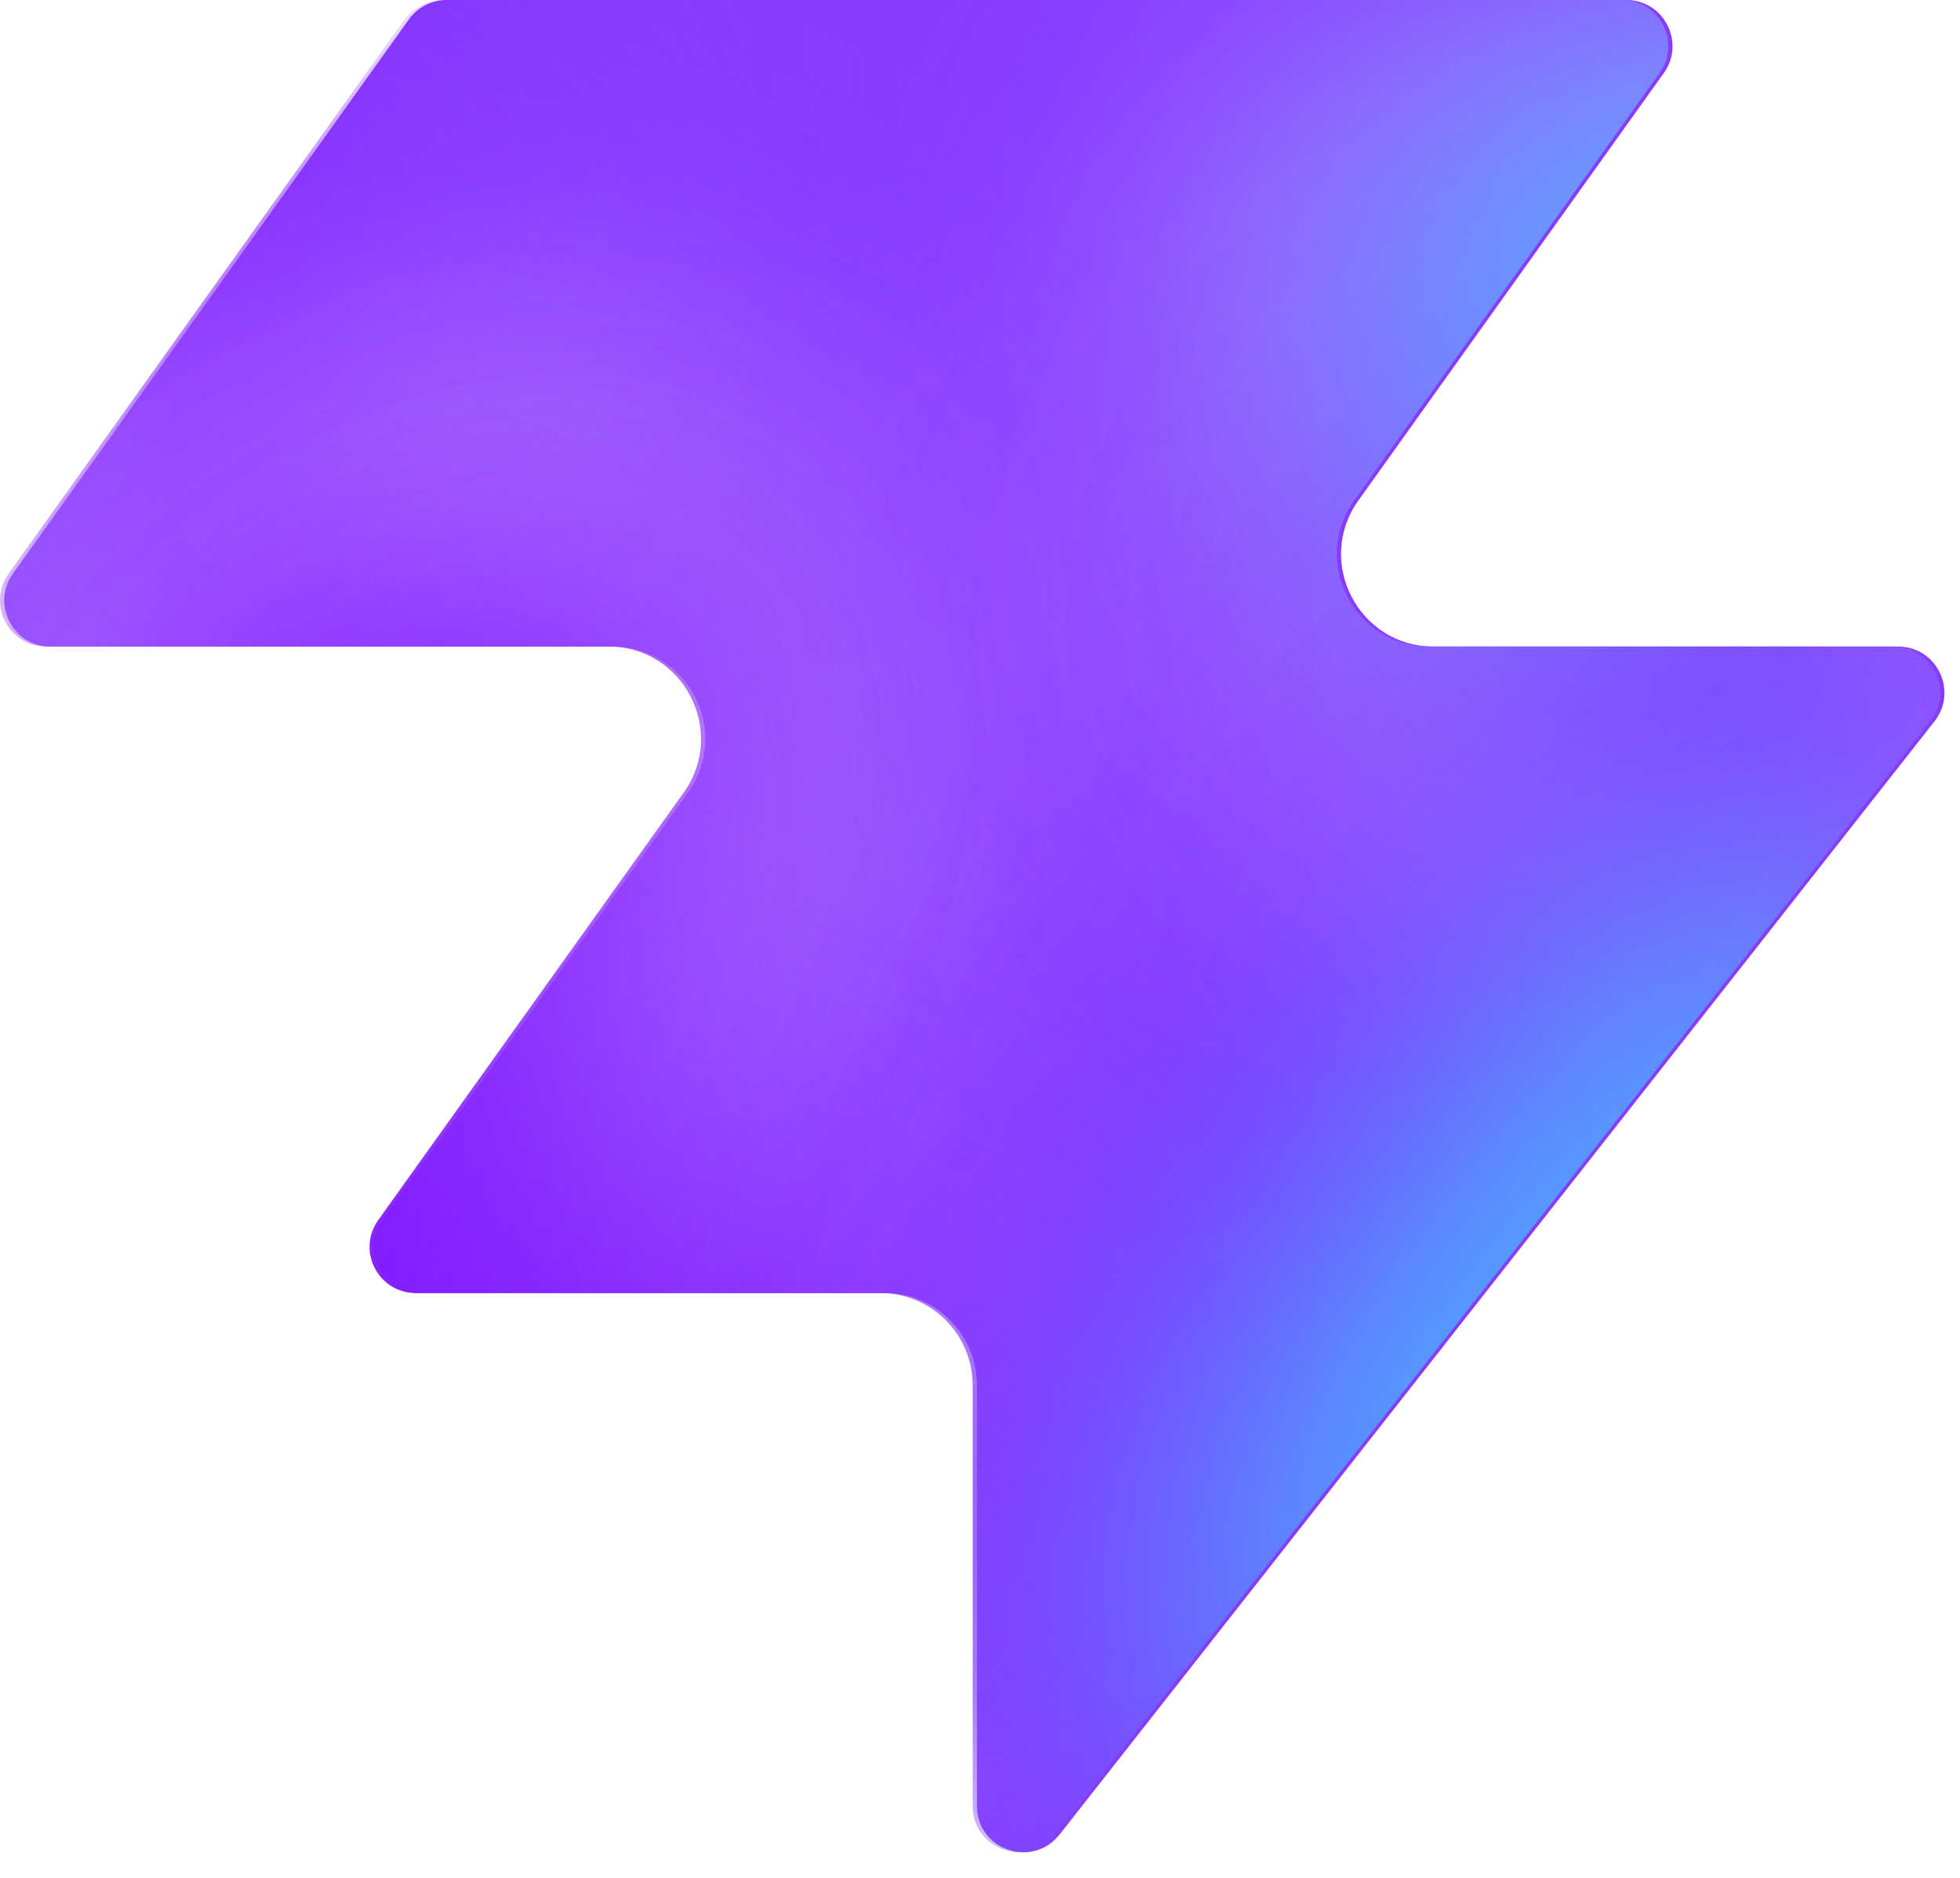
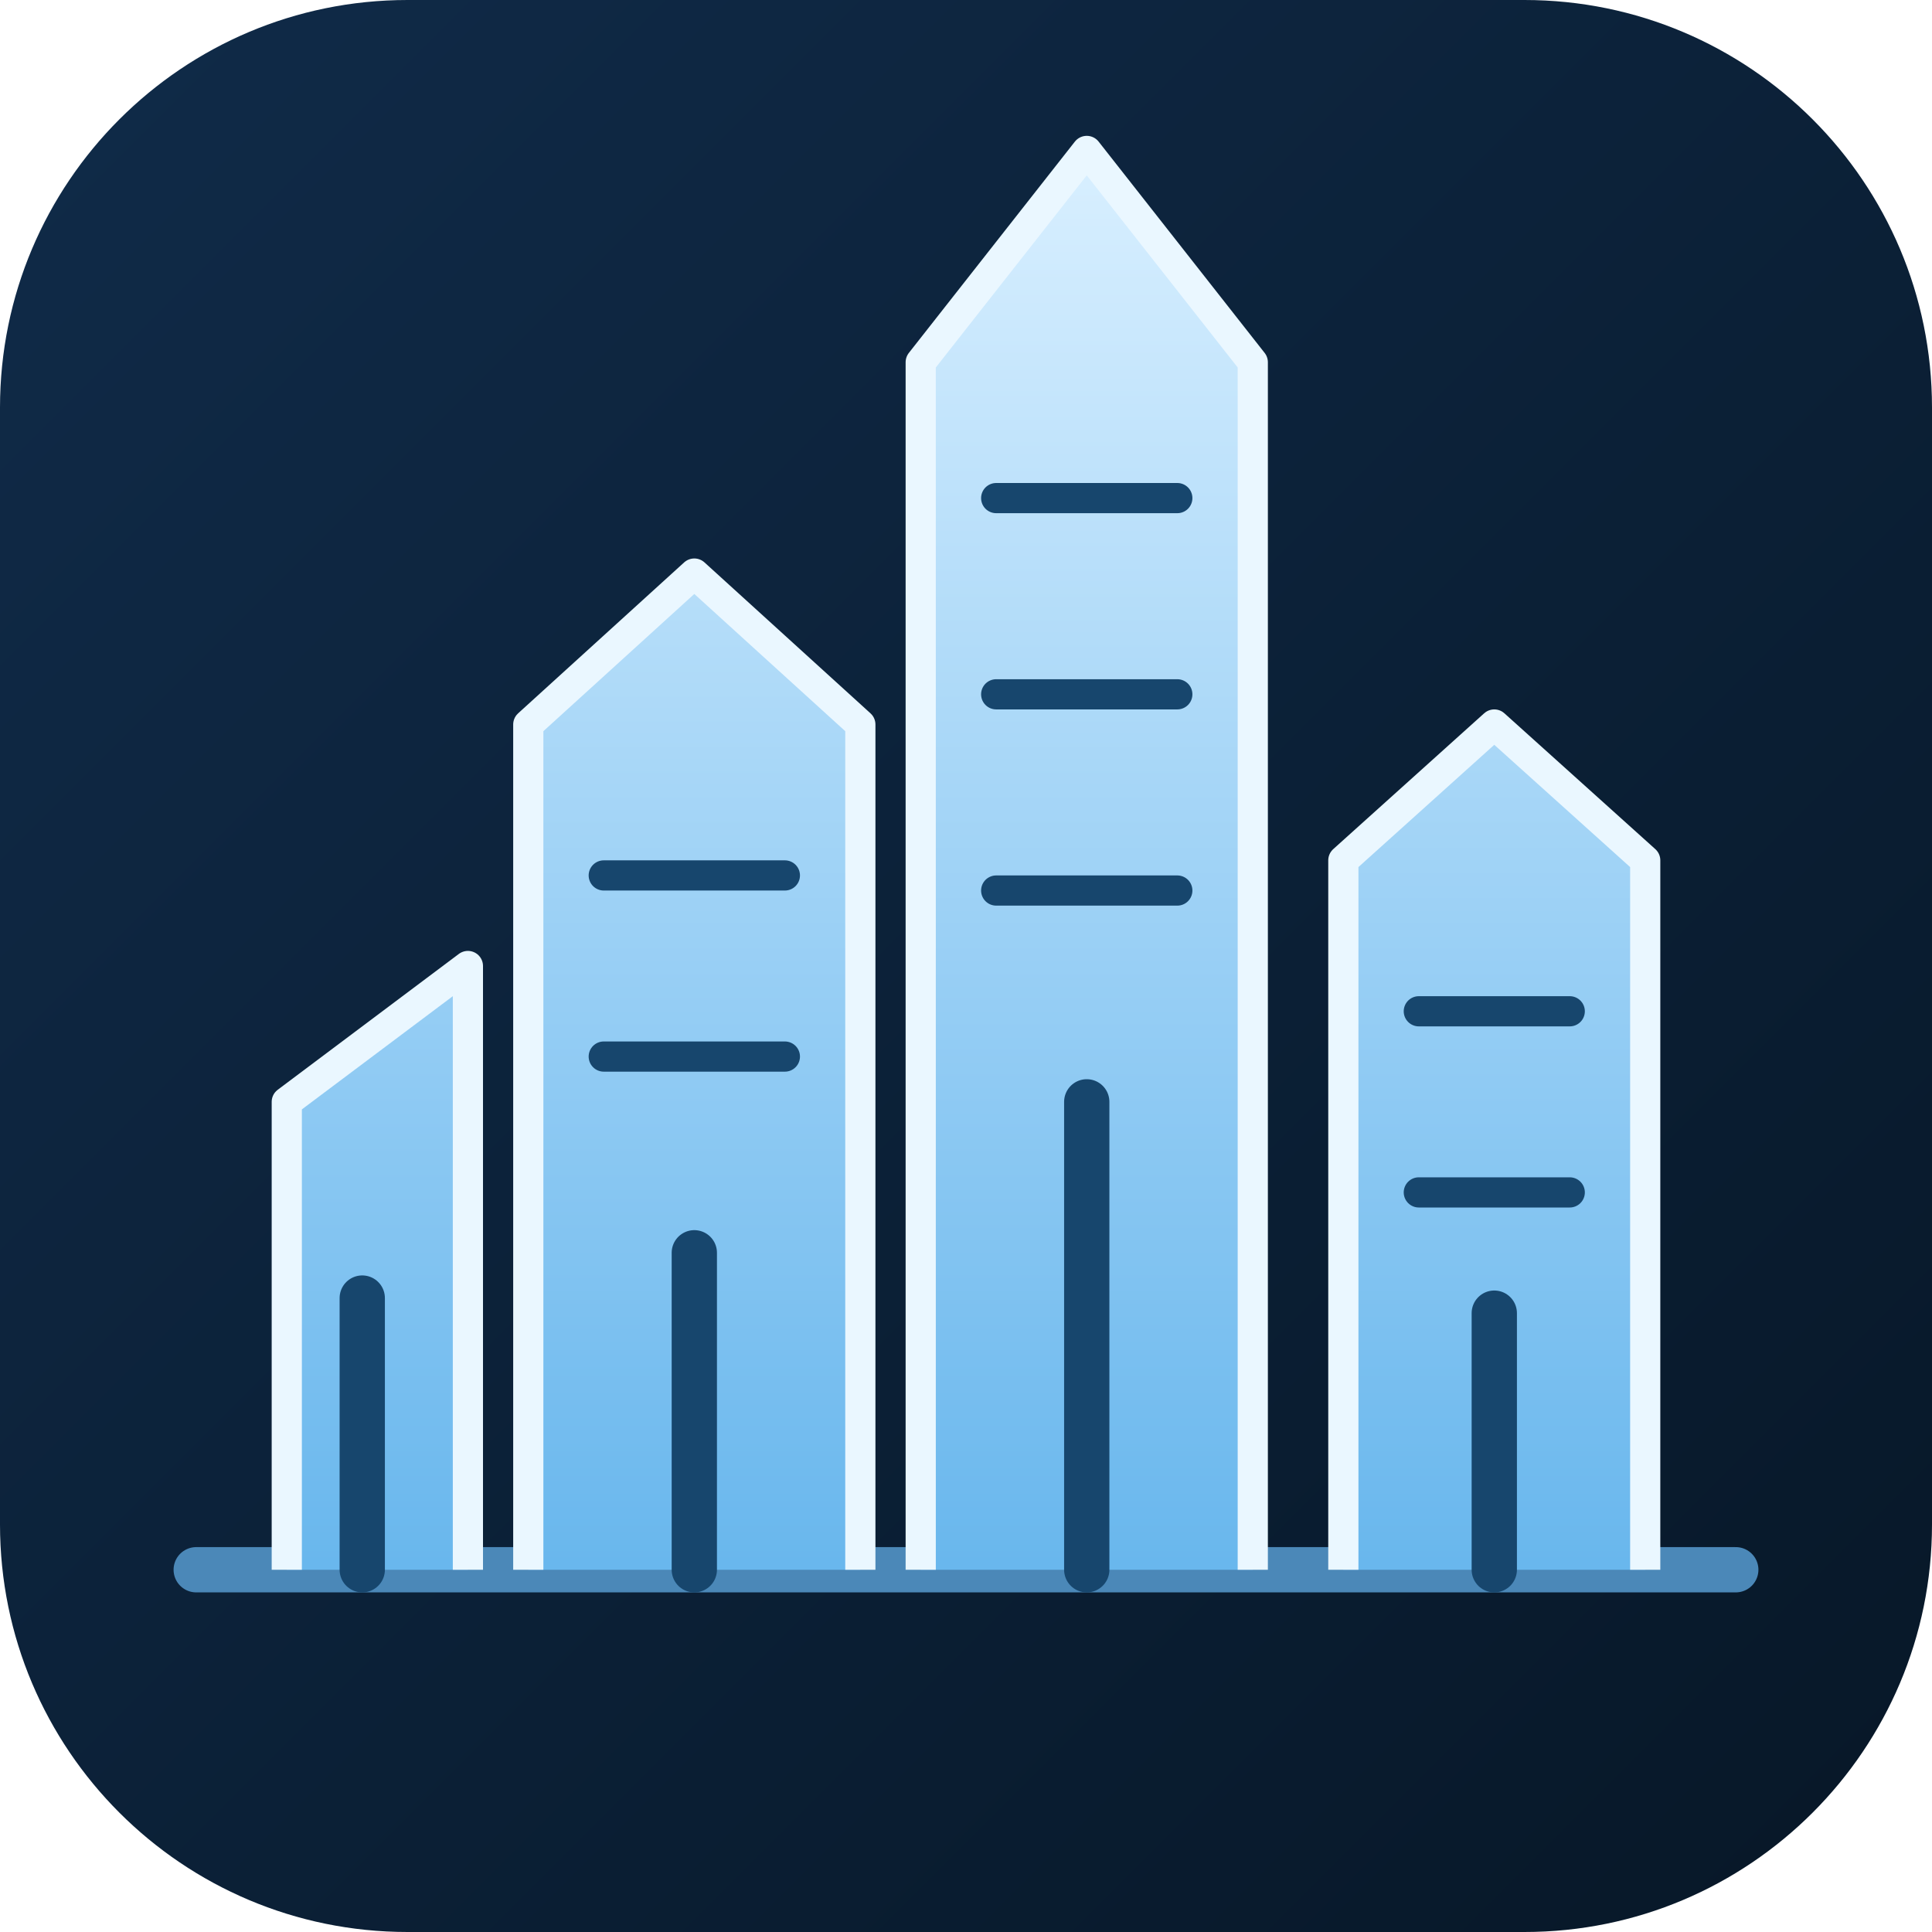
- <svg xmlns="http://www.w3.org/2000/svg" width="48" height="46" fill="none" viewBox="0 0 48 46">
-   <path fill="#863bff" d="M25.946 44.938c-.664.845-2.021.375-2.021-.698V33.937a2.26 2.26 0 0 0-2.262-2.262H10.287c-.92 0-1.456-1.04-.92-1.788l7.48-10.471c1.07-1.497 0-3.578-1.842-3.578H1.237c-.92 0-1.456-1.04-.92-1.788L10.013.474c.214-.297.556-.474.92-.474h28.894c.92 0 1.456 1.04.92 1.788l-7.48 10.471c-1.07 1.498 0 3.579 1.842 3.579h11.377c.943 0 1.473 1.088.89 1.83L25.947 44.94z" style="fill:#863bff;fill:color(display-p3 .525 .23 1);fill-opacity:1" />
-   <mask id="a" width="48" height="46" x="0" y="0" maskUnits="userSpaceOnUse" style="mask-type:alpha">
-     <path fill="#000" d="M25.842 44.938c-.664.844-2.021.375-2.021-.698V33.937a2.26 2.26 0 0 0-2.262-2.262H10.183c-.92 0-1.456-1.04-.92-1.788l7.48-10.471c1.07-1.498 0-3.579-1.842-3.579H1.133c-.92 0-1.456-1.04-.92-1.787L9.91.473c.214-.297.556-.474.92-.474h28.894c.92 0 1.456 1.04.92 1.788l-7.48 10.471c-1.07 1.498 0 3.578 1.842 3.578h11.377c.943 0 1.473 1.088.89 1.832L25.843 44.94z" style="fill:#000;fill-opacity:1" />
-   </mask>
-   <g mask="url(#a)">
-     <g filter="url(#b)">
-       <ellipse cx="5.508" cy="14.704" fill="#ede6ff" rx="5.508" ry="14.704" style="fill:#ede6ff;fill:color(display-p3 .927 .903 1);fill-opacity:1" transform="matrix(.00324 1 1 -.00324 -4.47 31.516)" />
-     </g>
-     <g filter="url(#c)">
-       <ellipse cx="10.399" cy="29.851" fill="#ede6ff" rx="10.399" ry="29.851" style="fill:#ede6ff;fill:color(display-p3 .927 .903 1);fill-opacity:1" transform="matrix(.00324 1 1 -.00324 -39.328 7.883)" />
-     </g>
-     <g filter="url(#d)">
-       <ellipse cx="5.508" cy="30.487" fill="#7e14ff" rx="5.508" ry="30.487" style="fill:#7e14ff;fill:color(display-p3 .492 .077 1);fill-opacity:1" transform="rotate(89.814 -25.913 -14.639)scale(1 -1)" />
-     </g>
-     <g filter="url(#e)">
-       <ellipse cx="5.508" cy="30.599" fill="#7e14ff" rx="5.508" ry="30.599" style="fill:#7e14ff;fill:color(display-p3 .492 .077 1);fill-opacity:1" transform="rotate(89.814 -32.644 -3.334)scale(1 -1)" />
-     </g>
-     <g filter="url(#f)">
-       <ellipse cx="5.508" cy="30.599" fill="#7e14ff" rx="5.508" ry="30.599" style="fill:#7e14ff;fill:color(display-p3 .492 .077 1);fill-opacity:1" transform="matrix(.00324 1 1 -.00324 -34.34 30.47)" />
-     </g>
-     <g filter="url(#g)">
-       <ellipse cx="14.072" cy="22.078" fill="#ede6ff" rx="14.072" ry="22.078" style="fill:#ede6ff;fill:color(display-p3 .927 .903 1);fill-opacity:1" transform="rotate(93.35 24.506 48.493)scale(-1 1)" />
-     </g>
-     <g filter="url(#h)">
-       <ellipse cx="3.47" cy="21.501" fill="#7e14ff" rx="3.47" ry="21.501" style="fill:#7e14ff;fill:color(display-p3 .492 .077 1);fill-opacity:1" transform="rotate(89.009 28.708 47.59)scale(-1 1)" />
-     </g>
-     <g filter="url(#i)">
-       <ellipse cx="3.47" cy="21.501" fill="#7e14ff" rx="3.47" ry="21.501" style="fill:#7e14ff;fill:color(display-p3 .492 .077 1);fill-opacity:1" transform="rotate(89.009 28.708 47.59)scale(-1 1)" />
-     </g>
-     <g filter="url(#j)">
-       <ellipse cx=".387" cy="8.972" fill="#7e14ff" rx="4.407" ry="29.108" style="fill:#7e14ff;fill:color(display-p3 .492 .077 1);fill-opacity:1" transform="rotate(39.51 .387 8.972)" />
-     </g>
-     <g filter="url(#k)">
-       <ellipse cx="47.523" cy="-6.092" fill="#7e14ff" rx="4.407" ry="29.108" style="fill:#7e14ff;fill:color(display-p3 .492 .077 1);fill-opacity:1" transform="rotate(37.892 47.523 -6.092)" />
-     </g>
-     <g filter="url(#l)">
-       <ellipse cx="41.412" cy="6.333" fill="#47bfff" rx="5.971" ry="9.665" style="fill:#47bfff;fill:color(display-p3 .28 .748 1);fill-opacity:1" transform="rotate(37.892 41.412 6.333)" />
-     </g>
-     <g filter="url(#m)">
-       <ellipse cx="-1.879" cy="38.332" fill="#7e14ff" rx="4.407" ry="29.108" style="fill:#7e14ff;fill:color(display-p3 .492 .077 1);fill-opacity:1" transform="rotate(37.892 -1.88 38.332)" />
-     </g>
-     <g filter="url(#n)">
-       <ellipse cx="-1.879" cy="38.332" fill="#7e14ff" rx="4.407" ry="29.108" style="fill:#7e14ff;fill:color(display-p3 .492 .077 1);fill-opacity:1" transform="rotate(37.892 -1.88 38.332)" />
-     </g>
-     <g filter="url(#o)">
-       <ellipse cx="35.651" cy="29.907" fill="#7e14ff" rx="4.407" ry="29.108" style="fill:#7e14ff;fill:color(display-p3 .492 .077 1);fill-opacity:1" transform="rotate(37.892 35.651 29.907)" />
-     </g>
-     <g filter="url(#p)">
-       <ellipse cx="38.418" cy="32.4" fill="#47bfff" rx="5.971" ry="15.297" style="fill:#47bfff;fill:color(display-p3 .28 .748 1);fill-opacity:1" transform="rotate(37.892 38.418 32.4)" />
-     </g>
-   </g>
+ <svg xmlns="http://www.w3.org/2000/svg" viewBox="0 0 128 128" role="img" aria-labelledby="title">
  <defs>
-     <filter id="b" width="60.045" height="41.654" x="-19.77" y="16.149" color-interpolation-filters="sRGB" filterUnits="userSpaceOnUse">
-       <feFlood flood-opacity="0" result="BackgroundImageFix" />
-       <feBlend in="SourceGraphic" in2="BackgroundImageFix" result="shape" />
-       <feGaussianBlur result="effect1_foregroundBlur_2002_17158" stdDeviation="7.659" />
-     </filter>
-     <filter id="c" width="90.34" height="51.437" x="-54.613" y="-7.533" color-interpolation-filters="sRGB" filterUnits="userSpaceOnUse">
-       <feFlood flood-opacity="0" result="BackgroundImageFix" />
-       <feBlend in="SourceGraphic" in2="BackgroundImageFix" result="shape" />
-       <feGaussianBlur result="effect1_foregroundBlur_2002_17158" stdDeviation="7.659" />
-     </filter>
-     <filter id="d" width="79.355" height="29.4" x="-49.64" y="2.03" color-interpolation-filters="sRGB" filterUnits="userSpaceOnUse">
-       <feFlood flood-opacity="0" result="BackgroundImageFix" />
-       <feBlend in="SourceGraphic" in2="BackgroundImageFix" result="shape" />
-       <feGaussianBlur result="effect1_foregroundBlur_2002_17158" stdDeviation="4.596" />
-     </filter>
-     <filter id="e" width="79.579" height="29.4" x="-45.045" y="20.029" color-interpolation-filters="sRGB" filterUnits="userSpaceOnUse">
-       <feFlood flood-opacity="0" result="BackgroundImageFix" />
-       <feBlend in="SourceGraphic" in2="BackgroundImageFix" result="shape" />
-       <feGaussianBlur result="effect1_foregroundBlur_2002_17158" stdDeviation="4.596" />
-     </filter>
-     <filter id="f" width="79.579" height="29.4" x="-43.513" y="21.178" color-interpolation-filters="sRGB" filterUnits="userSpaceOnUse">
-       <feFlood flood-opacity="0" result="BackgroundImageFix" />
-       <feBlend in="SourceGraphic" in2="BackgroundImageFix" result="shape" />
-       <feGaussianBlur result="effect1_foregroundBlur_2002_17158" stdDeviation="4.596" />
-     </filter>
-     <filter id="g" width="74.749" height="58.852" x="15.756" y="-17.901" color-interpolation-filters="sRGB" filterUnits="userSpaceOnUse">
-       <feFlood flood-opacity="0" result="BackgroundImageFix" />
-       <feBlend in="SourceGraphic" in2="BackgroundImageFix" result="shape" />
-       <feGaussianBlur result="effect1_foregroundBlur_2002_17158" stdDeviation="7.659" />
-     </filter>
-     <filter id="h" width="61.377" height="25.362" x="23.548" y="2.284" color-interpolation-filters="sRGB" filterUnits="userSpaceOnUse">
-       <feFlood flood-opacity="0" result="BackgroundImageFix" />
-       <feBlend in="SourceGraphic" in2="BackgroundImageFix" result="shape" />
-       <feGaussianBlur result="effect1_foregroundBlur_2002_17158" stdDeviation="4.596" />
-     </filter>
-     <filter id="i" width="61.377" height="25.362" x="23.548" y="2.284" color-interpolation-filters="sRGB" filterUnits="userSpaceOnUse">
-       <feFlood flood-opacity="0" result="BackgroundImageFix" />
-       <feBlend in="SourceGraphic" in2="BackgroundImageFix" result="shape" />
-       <feGaussianBlur result="effect1_foregroundBlur_2002_17158" stdDeviation="4.596" />
-     </filter>
-     <filter id="j" width="56.045" height="63.649" x="-27.636" y="-22.853" color-interpolation-filters="sRGB" filterUnits="userSpaceOnUse">
-       <feFlood flood-opacity="0" result="BackgroundImageFix" />
-       <feBlend in="SourceGraphic" in2="BackgroundImageFix" result="shape" />
-       <feGaussianBlur result="effect1_foregroundBlur_2002_17158" stdDeviation="4.596" />
-     </filter>
-     <filter id="k" width="54.814" height="64.646" x="20.116" y="-38.415" color-interpolation-filters="sRGB" filterUnits="userSpaceOnUse">
-       <feFlood flood-opacity="0" result="BackgroundImageFix" />
-       <feBlend in="SourceGraphic" in2="BackgroundImageFix" result="shape" />
-       <feGaussianBlur result="effect1_foregroundBlur_2002_17158" stdDeviation="4.596" />
-     </filter>
-     <filter id="l" width="33.541" height="35.313" x="24.641" y="-11.323" color-interpolation-filters="sRGB" filterUnits="userSpaceOnUse">
-       <feFlood flood-opacity="0" result="BackgroundImageFix" />
-       <feBlend in="SourceGraphic" in2="BackgroundImageFix" result="shape" />
-       <feGaussianBlur result="effect1_foregroundBlur_2002_17158" stdDeviation="4.596" />
-     </filter>
-     <filter id="m" width="54.814" height="64.646" x="-29.286" y="6.009" color-interpolation-filters="sRGB" filterUnits="userSpaceOnUse">
-       <feFlood flood-opacity="0" result="BackgroundImageFix" />
-       <feBlend in="SourceGraphic" in2="BackgroundImageFix" result="shape" />
-       <feGaussianBlur result="effect1_foregroundBlur_2002_17158" stdDeviation="4.596" />
-     </filter>
-     <filter id="n" width="54.814" height="64.646" x="-29.286" y="6.009" color-interpolation-filters="sRGB" filterUnits="userSpaceOnUse">
-       <feFlood flood-opacity="0" result="BackgroundImageFix" />
-       <feBlend in="SourceGraphic" in2="BackgroundImageFix" result="shape" />
-       <feGaussianBlur result="effect1_foregroundBlur_2002_17158" stdDeviation="4.596" />
-     </filter>
-     <filter id="o" width="54.814" height="64.646" x="8.244" y="-2.416" color-interpolation-filters="sRGB" filterUnits="userSpaceOnUse">
-       <feFlood flood-opacity="0" result="BackgroundImageFix" />
-       <feBlend in="SourceGraphic" in2="BackgroundImageFix" result="shape" />
-       <feGaussianBlur result="effect1_foregroundBlur_2002_17158" stdDeviation="4.596" />
-     </filter>
-     <filter id="p" width="39.409" height="43.623" x="18.713" y="10.588" color-interpolation-filters="sRGB" filterUnits="userSpaceOnUse">
-       <feFlood flood-opacity="0" result="BackgroundImageFix" />
-       <feBlend in="SourceGraphic" in2="BackgroundImageFix" result="shape" />
-       <feGaussianBlur result="effect1_foregroundBlur_2002_17158" stdDeviation="4.596" />
-     </filter>
+     <linearGradient id="bg" x1="0" y1="0" x2="1" y2="1">
+       <stop stop-color="#102b49" />
+       <stop offset="1" stop-color="#071727" />
+     </linearGradient>
+     <linearGradient id="sky" x1="0" y1="0" x2="0" y2="1">
+       <stop stop-color="#d8efff" />
+       <stop offset="1" stop-color="#69b7ed" />
+     </linearGradient>
  </defs>
+   <rect width="128" height="128" rx="27" fill="url(#bg)" />
+   <path d="M13 104h102" stroke="#4b88b8" stroke-width="3" stroke-linecap="round" />
+   <path d="M19 104V73l12-9v40M35 104V48l11-10 11 10v56M61 104V24l11-14 11 14v80M89 104V57l10-9 10 9v47" fill="url(#sky)" stroke="#eaf7ff" stroke-width="2" stroke-linejoin="round" />
+   <path d="M66 33h12M66 46h12M66 59h12M40 58h12M40 70h12M94 67h10M94 79h10" stroke="#17466d" stroke-width="2" stroke-linecap="round" />
+   <path d="M24 104V86M46 104V83M72 104V73M99 104V87" stroke="#17466d" stroke-width="3" stroke-linecap="round" />
</svg>
